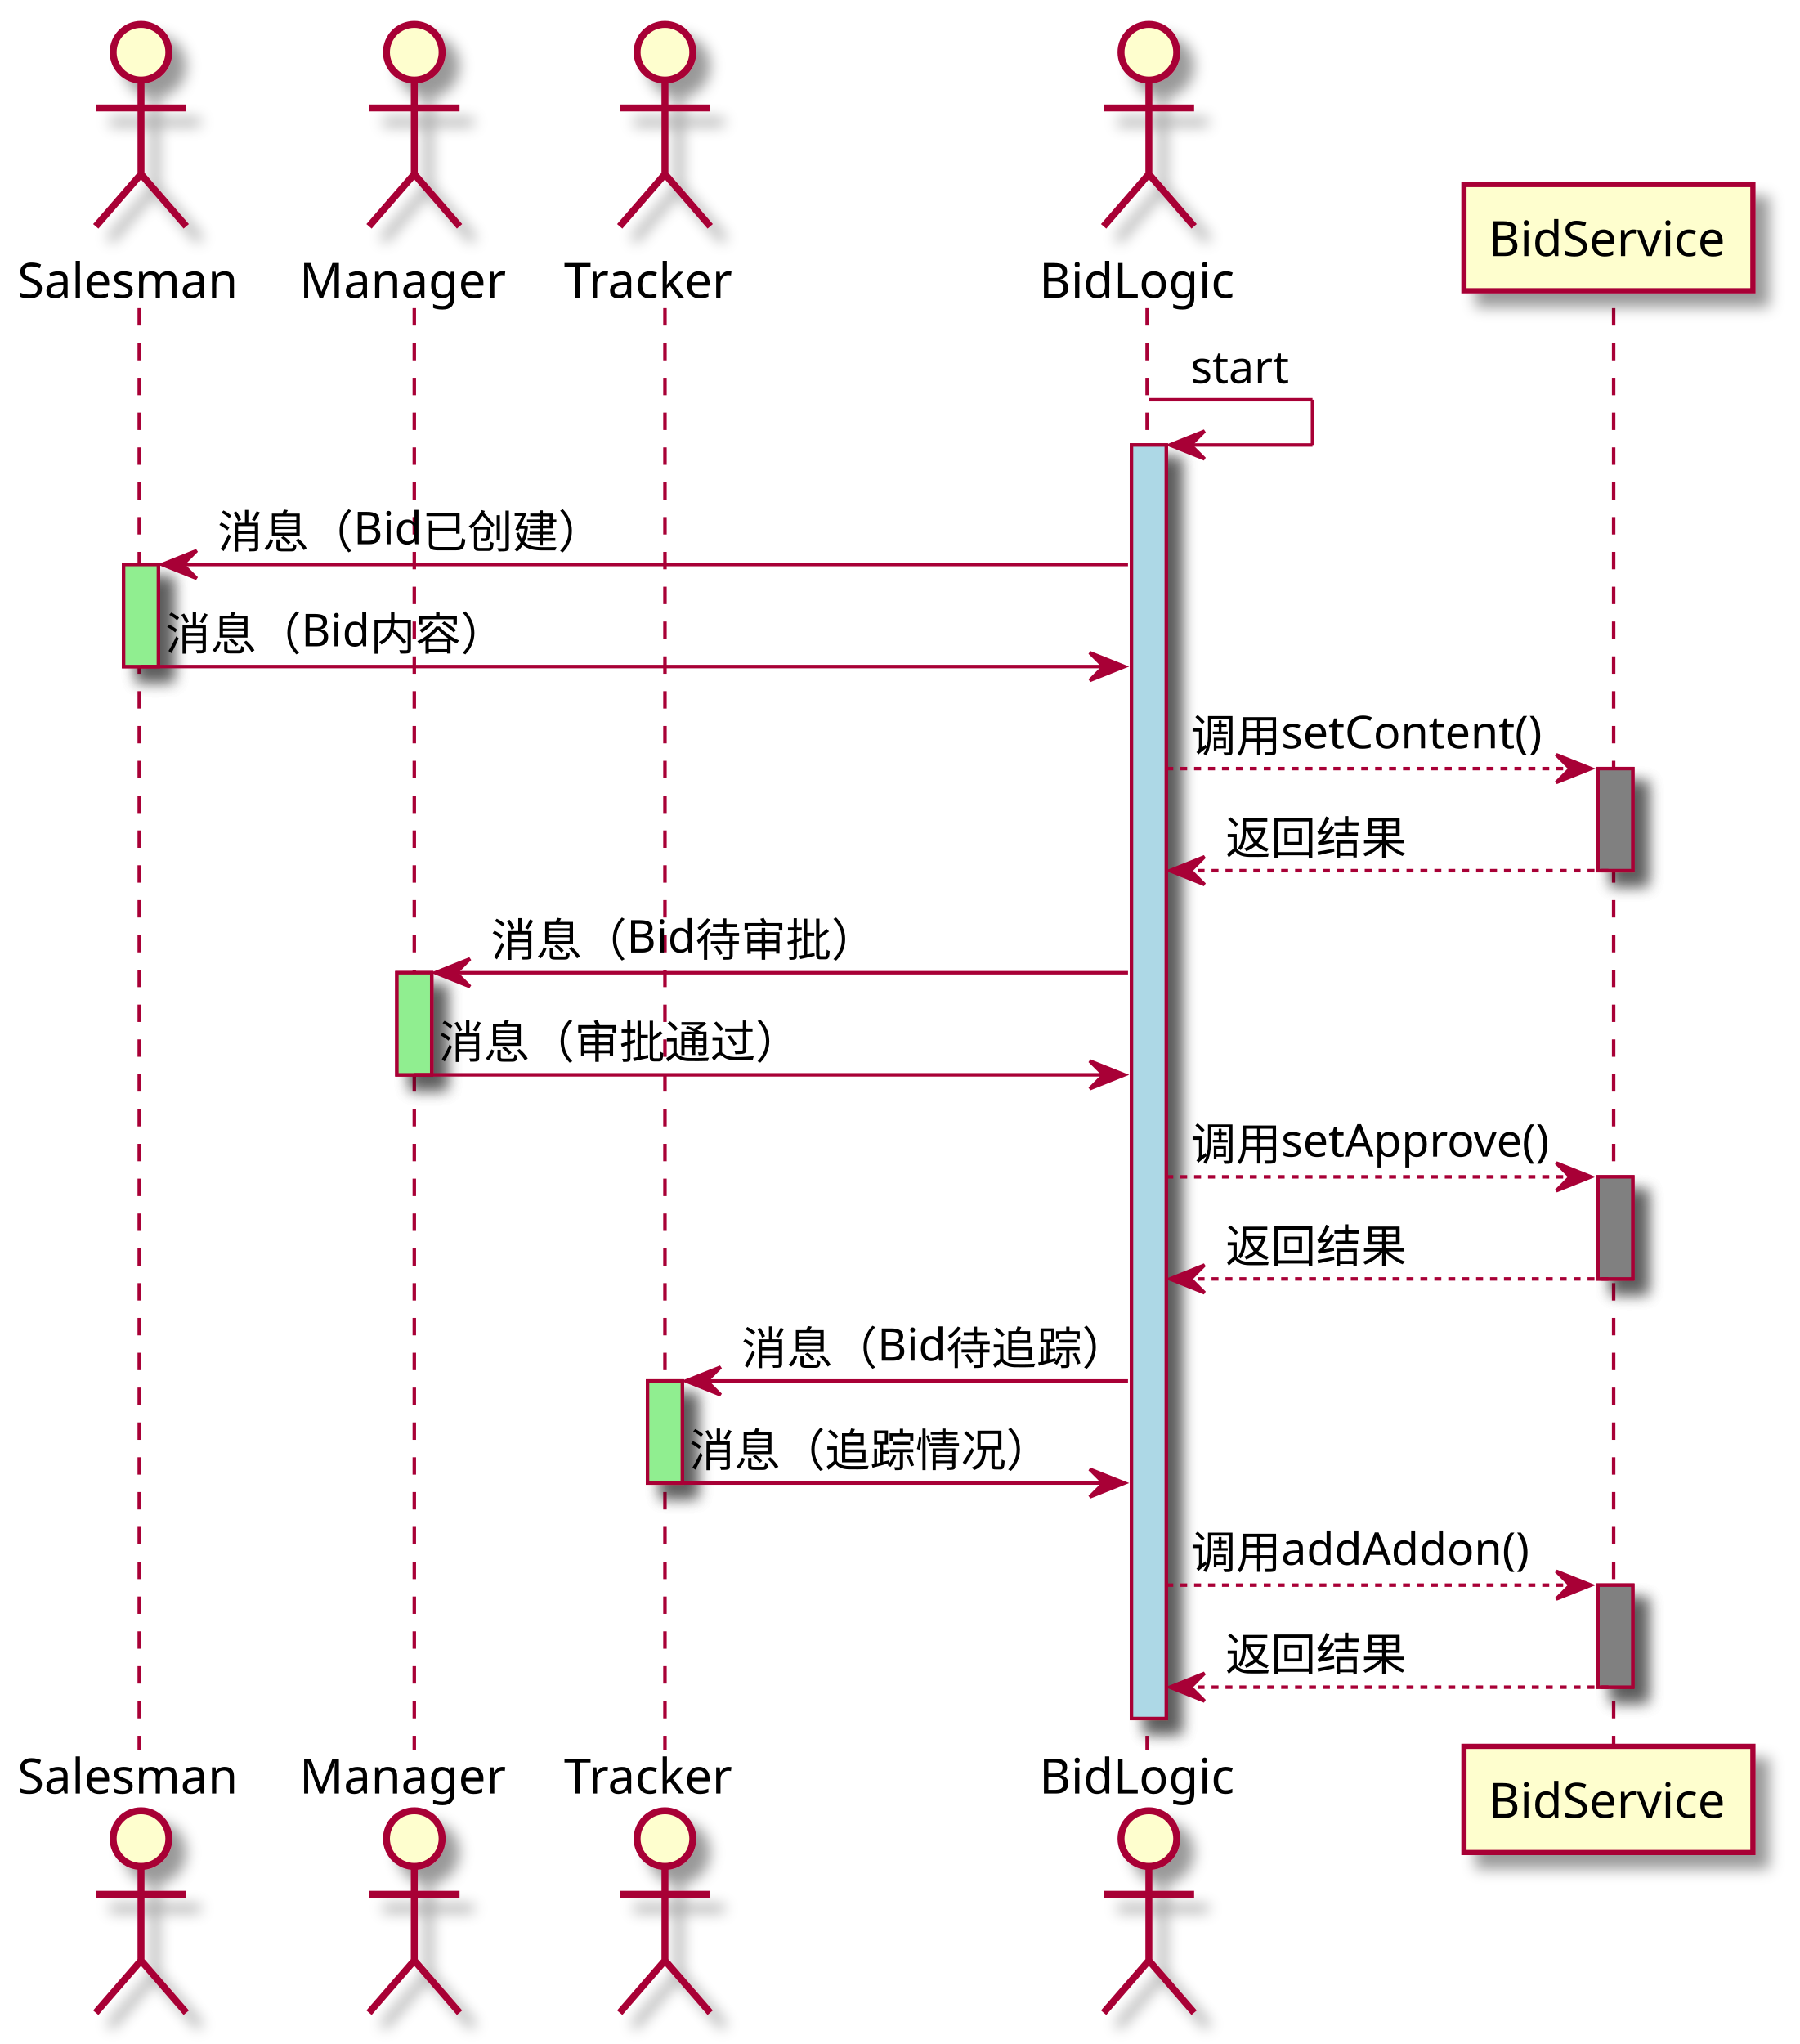
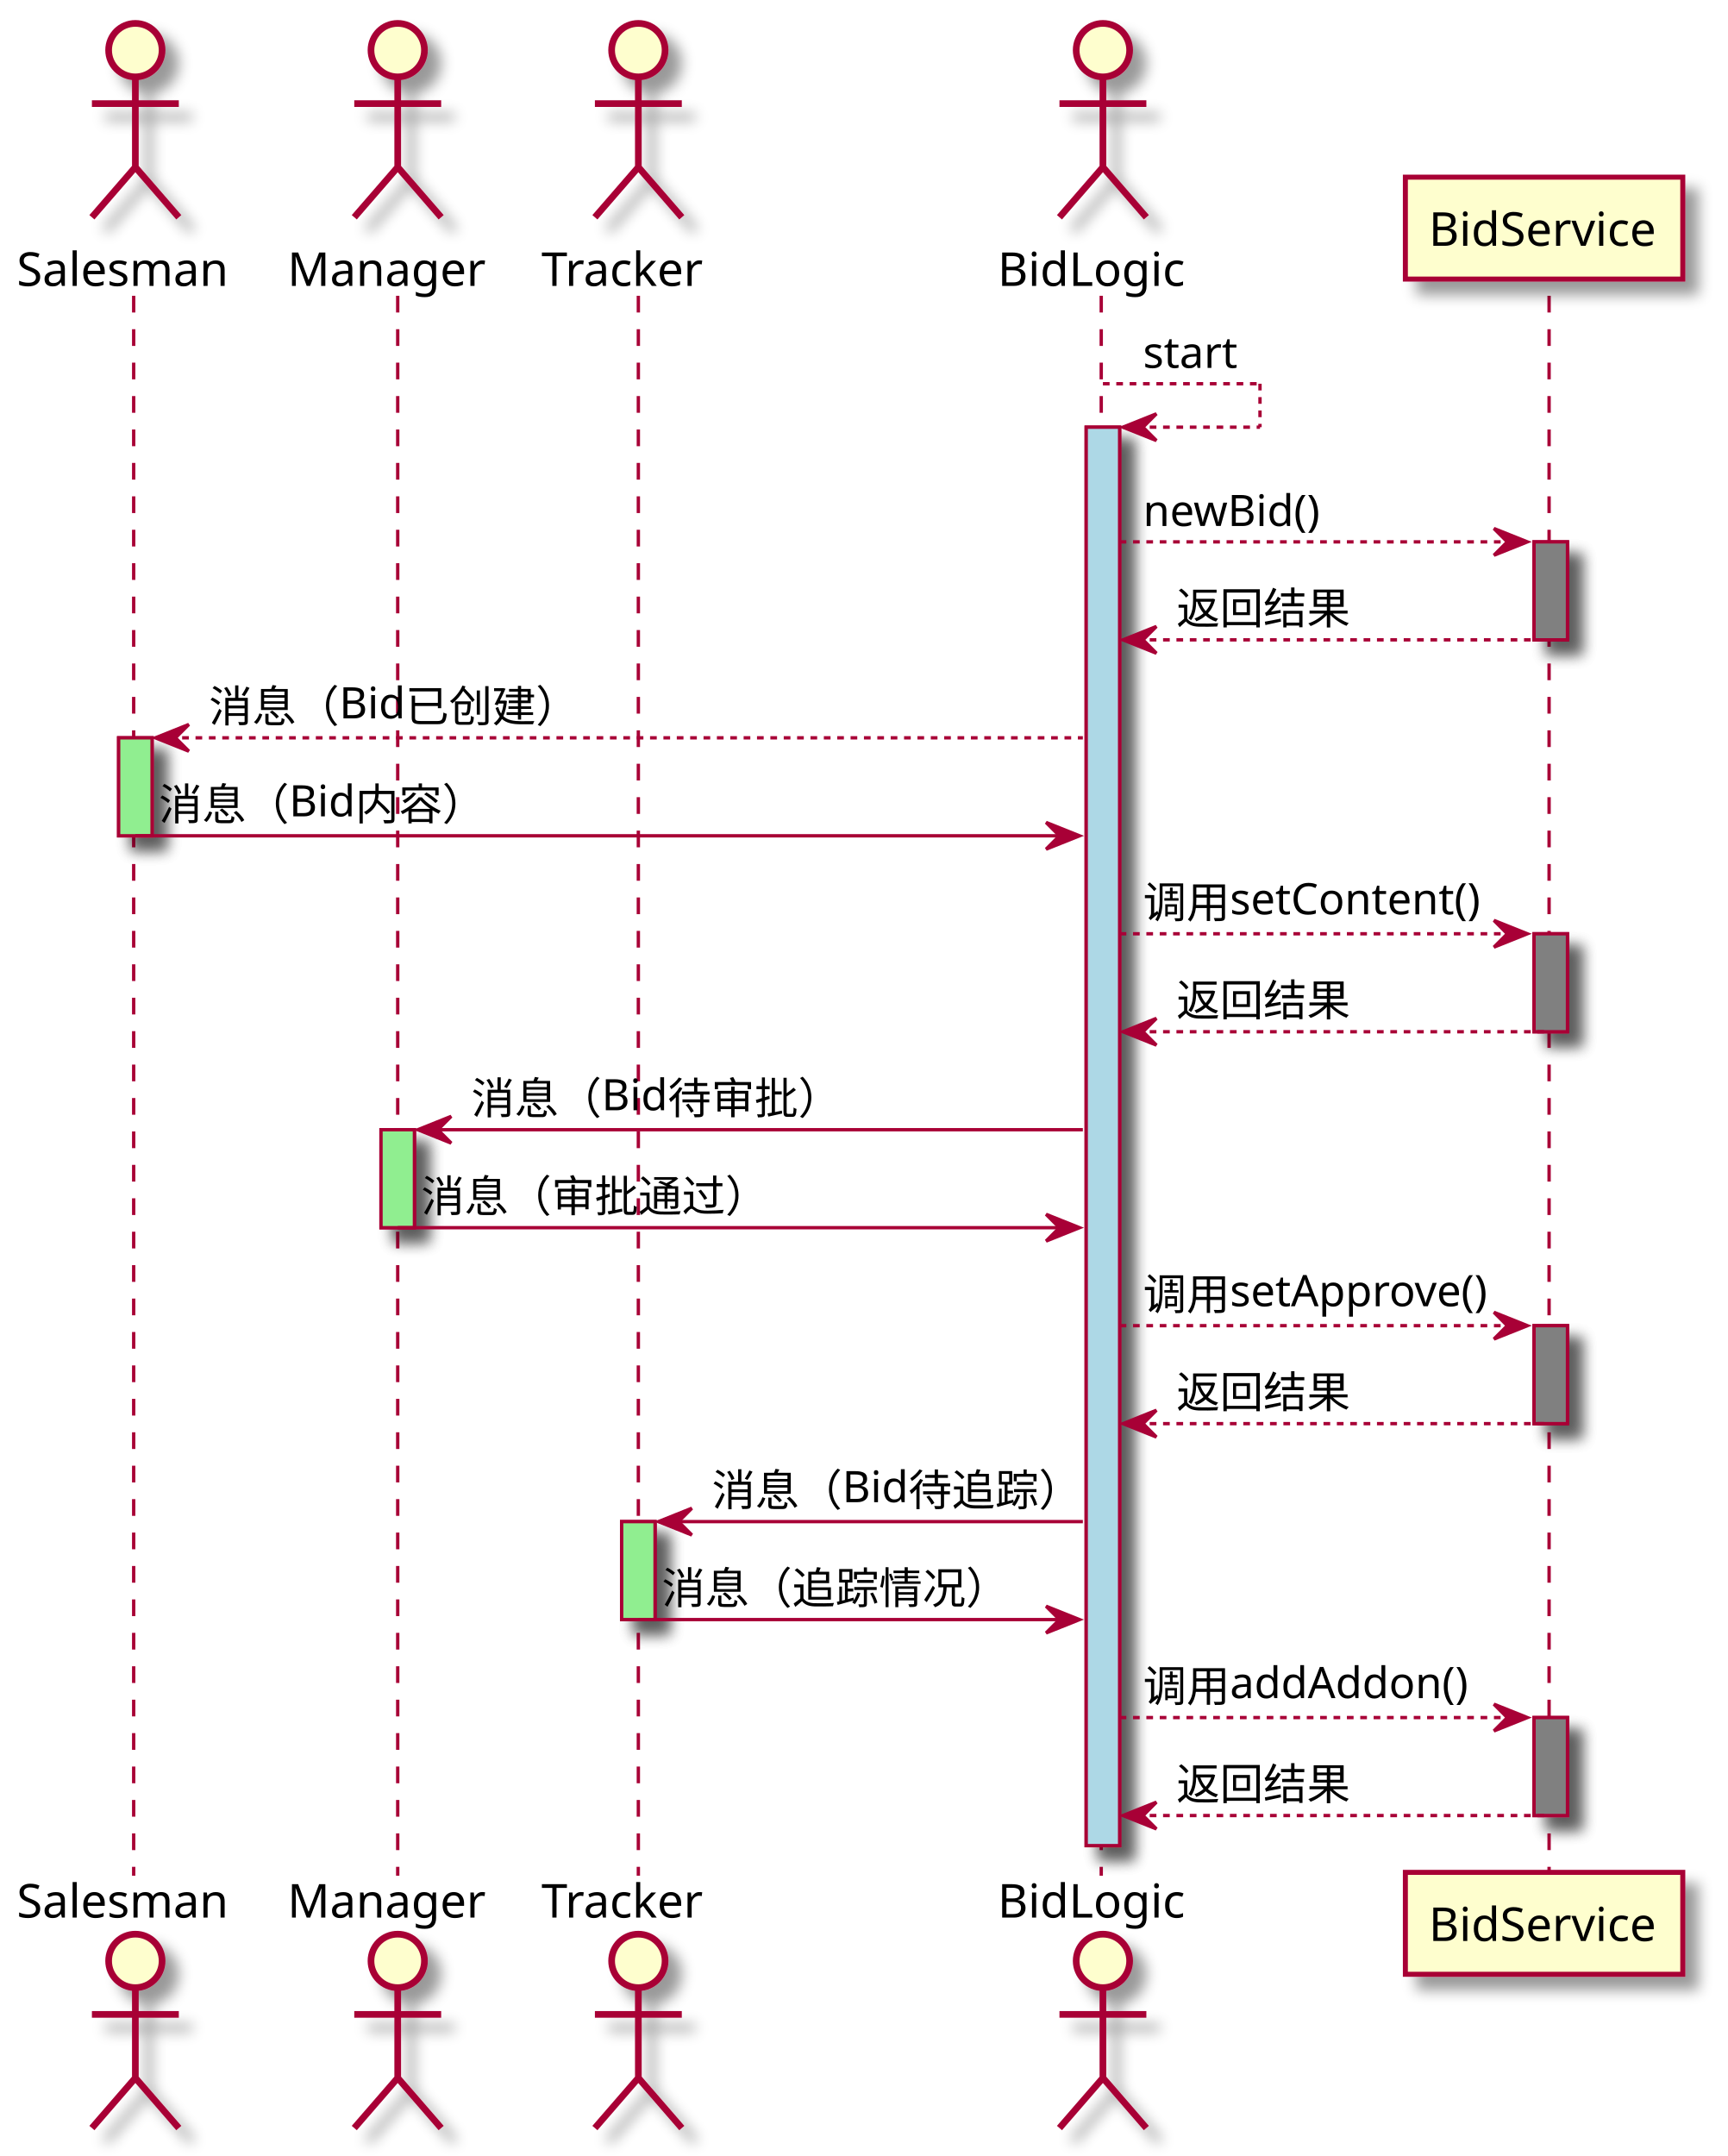
- <svg xmlns="http://www.w3.org/2000/svg" contentScriptType="application/ecmascript" contentStyleType="text/css" height="587px" preserveAspectRatio="none" style="width:517px;height:587px;background:#FFFFFF;" version="1.1" viewBox="0 0 517 587" width="517px" zoomAndPan="magnify">
+ <svg xmlns="http://www.w3.org/2000/svg" contentScriptType="application/ecmascript" contentStyleType="text/css" height="645px" preserveAspectRatio="none" style="width:517px;height:645px;background:#FFFFFF;" version="1.1" viewBox="0 0 517 645" width="517px" zoomAndPan="magnify">
  <defs>
-     <filter height="300%" id="f1casuvxxkwjbr" width="300%" x="-1" y="-1">
+     <filter height="300%" id="f1rg7att3wqbnz" width="300%" x="-1" y="-1">
      <feGaussianBlur result="blurOut" stdDeviation="2.0" />
      <feColorMatrix in="blurOut" result="blurOut2" type="matrix" values="0 0 0 0 0 0 0 0 0 0 0 0 0 0 0 0 0 0 .4 0" />
      <feOffset dx="4.0" dy="4.0" in="blurOut2" result="blurOut3" />
      <feBlend in="SourceGraphic" in2="blurOut3" mode="normal" />
    </filter>
  </defs>
  <g>
-     <rect fill="#90EE90" filter="url(#f1casuvxxkwjbr)" height="29.311" style="stroke:#A80036;stroke-width:1.0;" width="10" x="35.5" y="162.109" />
-     <rect fill="#90EE90" filter="url(#f1casuvxxkwjbr)" height="29.311" style="stroke:#A80036;stroke-width:1.0;" width="10" x="114" y="279.352" />
-     <rect fill="#90EE90" filter="url(#f1casuvxxkwjbr)" height="29.311" style="stroke:#A80036;stroke-width:1.0;" width="10" x="186" y="396.594" />
-     <rect fill="#ADD8E6" filter="url(#f1casuvxxkwjbr)" height="365.727" style="stroke:#A80036;stroke-width:1.0;" width="10" x="325" y="127.799" />
-     <rect fill="#808080" filter="url(#f1casuvxxkwjbr)" height="29.311" style="stroke:#A80036;stroke-width:1.0;" width="10" x="459" y="220.731" />
-     <rect fill="#808080" filter="url(#f1casuvxxkwjbr)" height="29.311" style="stroke:#A80036;stroke-width:1.0;" width="10" x="459" y="337.973" />
-     <rect fill="#808080" filter="url(#f1casuvxxkwjbr)" height="29.311" style="stroke:#A80036;stroke-width:1.0;" width="10" x="459" y="455.215" />
-     <line style="stroke:#A80036;stroke-width:1.0;stroke-dasharray:5.0,5.0;" x1="40" x2="40" y1="88.488" y2="502.525" />
-     <line style="stroke:#A80036;stroke-width:1.0;stroke-dasharray:5.0,5.0;" x1="119" x2="119" y1="88.488" y2="502.525" />
-     <line style="stroke:#A80036;stroke-width:1.0;stroke-dasharray:5.0,5.0;" x1="191" x2="191" y1="88.488" y2="502.525" />
-     <line style="stroke:#A80036;stroke-width:1.0;stroke-dasharray:5.0,5.0;" x1="329.5" x2="329.5" y1="88.488" y2="502.525" />
-     <line style="stroke:#A80036;stroke-width:1.0;stroke-dasharray:5.0,5.0;" x1="463.5" x2="463.5" y1="88.488" y2="502.525" />
+     <rect fill="#90EE90" filter="url(#f1rg7att3wqbnz)" height="29.311" style="stroke:#A80036;stroke-width:1.0;" width="10" x="35.5" y="220.731" />
+     <rect fill="#90EE90" filter="url(#f1rg7att3wqbnz)" height="29.311" style="stroke:#A80036;stroke-width:1.0;" width="10" x="114" y="337.973" />
+     <rect fill="#90EE90" filter="url(#f1rg7att3wqbnz)" height="29.311" style="stroke:#A80036;stroke-width:1.0;" width="10" x="186" y="455.215" />
+     <rect fill="#ADD8E6" filter="url(#f1rg7att3wqbnz)" height="424.348" style="stroke:#A80036;stroke-width:1.0;" width="10" x="325" y="127.799" />
+     <rect fill="#808080" filter="url(#f1rg7att3wqbnz)" height="29.311" style="stroke:#A80036;stroke-width:1.0;" width="10" x="459" y="162.109" />
+     <rect fill="#808080" filter="url(#f1rg7att3wqbnz)" height="29.311" style="stroke:#A80036;stroke-width:1.0;" width="10" x="459" y="279.352" />
+     <rect fill="#808080" filter="url(#f1rg7att3wqbnz)" height="29.311" style="stroke:#A80036;stroke-width:1.0;" width="10" x="459" y="396.594" />
+     <rect fill="#808080" filter="url(#f1rg7att3wqbnz)" height="29.311" style="stroke:#A80036;stroke-width:1.0;" width="10" x="459" y="513.836" />
+     <line style="stroke:#A80036;stroke-width:1.0;stroke-dasharray:5.0,5.0;" x1="40" x2="40" y1="88.488" y2="561.146" />
+     <line style="stroke:#A80036;stroke-width:1.0;stroke-dasharray:5.0,5.0;" x1="119" x2="119" y1="88.488" y2="561.146" />
+     <line style="stroke:#A80036;stroke-width:1.0;stroke-dasharray:5.0,5.0;" x1="191" x2="191" y1="88.488" y2="561.146" />
+     <line style="stroke:#A80036;stroke-width:1.0;stroke-dasharray:5.0,5.0;" x1="329.5" x2="329.5" y1="88.488" y2="561.146" />
+     <line style="stroke:#A80036;stroke-width:1.0;stroke-dasharray:5.0,5.0;" x1="463.5" x2="463.5" y1="88.488" y2="561.146" />
    <text fill="#000000" font-family="sans-serif" font-size="14" lengthAdjust="spacing" textLength="65" x="5" y="85.535">Salesman</text>
-     <ellipse cx="40.5" cy="15" fill="#FEFECE" filter="url(#f1casuvxxkwjbr)" rx="8" ry="8" style="stroke:#A80036;stroke-width:2.0;" />
-     <path d="M40.5,23 L40.5,50 M27.5,31 L53.5,31 M40.5,50 L27.5,65 M40.5,50 L53.5,65 " fill="none" filter="url(#f1casuvxxkwjbr)" style="stroke:#A80036;stroke-width:2.0;" />
-     <text fill="#000000" font-family="sans-serif" font-size="14" lengthAdjust="spacing" textLength="65" x="5" y="515.061">Salesman</text>
-     <ellipse cx="40.5" cy="528.014" fill="#FEFECE" filter="url(#f1casuvxxkwjbr)" rx="8" ry="8" style="stroke:#A80036;stroke-width:2.0;" />
-     <path d="M40.5,536.014 L40.5,563.014 M27.5,544.014 L53.5,544.014 M40.5,563.014 L27.5,578.014 M40.5,563.014 L53.5,578.014 " fill="none" filter="url(#f1casuvxxkwjbr)" style="stroke:#A80036;stroke-width:2.0;" />
+     <ellipse cx="40.5" cy="15" fill="#FEFECE" filter="url(#f1rg7att3wqbnz)" rx="8" ry="8" style="stroke:#A80036;stroke-width:2.0;" />
+     <path d="M40.5,23 L40.5,50 M27.5,31 L53.5,31 M40.5,50 L27.5,65 M40.5,50 L53.5,65 " fill="none" filter="url(#f1rg7att3wqbnz)" style="stroke:#A80036;stroke-width:2.0;" />
+     <text fill="#000000" font-family="sans-serif" font-size="14" lengthAdjust="spacing" textLength="65" x="5" y="573.682">Salesman</text>
+     <ellipse cx="40.5" cy="586.635" fill="#FEFECE" filter="url(#f1rg7att3wqbnz)" rx="8" ry="8" style="stroke:#A80036;stroke-width:2.0;" />
+     <path d="M40.5,594.635 L40.5,621.635 M27.5,602.635 L53.5,602.635 M40.5,621.635 L27.5,636.635 M40.5,621.635 L53.5,636.635 " fill="none" filter="url(#f1rg7att3wqbnz)" style="stroke:#A80036;stroke-width:2.0;" />
    <text fill="#000000" font-family="sans-serif" font-size="14" lengthAdjust="spacing" textLength="60" x="86" y="85.535">Manager</text>
-     <ellipse cx="119" cy="15" fill="#FEFECE" filter="url(#f1casuvxxkwjbr)" rx="8" ry="8" style="stroke:#A80036;stroke-width:2.0;" />
-     <path d="M119,23 L119,50 M106,31 L132,31 M119,50 L106,65 M119,50 L132,65 " fill="none" filter="url(#f1casuvxxkwjbr)" style="stroke:#A80036;stroke-width:2.0;" />
-     <text fill="#000000" font-family="sans-serif" font-size="14" lengthAdjust="spacing" textLength="60" x="86" y="515.061">Manager</text>
-     <ellipse cx="119" cy="528.014" fill="#FEFECE" filter="url(#f1casuvxxkwjbr)" rx="8" ry="8" style="stroke:#A80036;stroke-width:2.0;" />
-     <path d="M119,536.014 L119,563.014 M106,544.014 L132,544.014 M119,563.014 L106,578.014 M119,563.014 L132,578.014 " fill="none" filter="url(#f1casuvxxkwjbr)" style="stroke:#A80036;stroke-width:2.0;" />
+     <ellipse cx="119" cy="15" fill="#FEFECE" filter="url(#f1rg7att3wqbnz)" rx="8" ry="8" style="stroke:#A80036;stroke-width:2.0;" />
+     <path d="M119,23 L119,50 M106,31 L132,31 M119,50 L106,65 M119,50 L132,65 " fill="none" filter="url(#f1rg7att3wqbnz)" style="stroke:#A80036;stroke-width:2.0;" />
+     <text fill="#000000" font-family="sans-serif" font-size="14" lengthAdjust="spacing" textLength="60" x="86" y="573.682">Manager</text>
+     <ellipse cx="119" cy="586.635" fill="#FEFECE" filter="url(#f1rg7att3wqbnz)" rx="8" ry="8" style="stroke:#A80036;stroke-width:2.0;" />
+     <path d="M119,594.635 L119,621.635 M106,602.635 L132,602.635 M119,621.635 L106,636.635 M119,621.635 L132,636.635 " fill="none" filter="url(#f1rg7att3wqbnz)" style="stroke:#A80036;stroke-width:2.0;" />
    <text fill="#000000" font-family="sans-serif" font-size="14" lengthAdjust="spacing" textLength="52" x="162" y="85.535">Tracker</text>
-     <ellipse cx="191" cy="15" fill="#FEFECE" filter="url(#f1casuvxxkwjbr)" rx="8" ry="8" style="stroke:#A80036;stroke-width:2.0;" />
-     <path d="M191,23 L191,50 M178,31 L204,31 M191,50 L178,65 M191,50 L204,65 " fill="none" filter="url(#f1casuvxxkwjbr)" style="stroke:#A80036;stroke-width:2.0;" />
-     <text fill="#000000" font-family="sans-serif" font-size="14" lengthAdjust="spacing" textLength="52" x="162" y="515.061">Tracker</text>
-     <ellipse cx="191" cy="528.014" fill="#FEFECE" filter="url(#f1casuvxxkwjbr)" rx="8" ry="8" style="stroke:#A80036;stroke-width:2.0;" />
-     <path d="M191,536.014 L191,563.014 M178,544.014 L204,544.014 M191,563.014 L178,578.014 M191,563.014 L204,578.014 " fill="none" filter="url(#f1casuvxxkwjbr)" style="stroke:#A80036;stroke-width:2.0;" />
+     <ellipse cx="191" cy="15" fill="#FEFECE" filter="url(#f1rg7att3wqbnz)" rx="8" ry="8" style="stroke:#A80036;stroke-width:2.0;" />
+     <path d="M191,23 L191,50 M178,31 L204,31 M191,50 L178,65 M191,50 L204,65 " fill="none" filter="url(#f1rg7att3wqbnz)" style="stroke:#A80036;stroke-width:2.0;" />
+     <text fill="#000000" font-family="sans-serif" font-size="14" lengthAdjust="spacing" textLength="52" x="162" y="573.682">Tracker</text>
+     <ellipse cx="191" cy="586.635" fill="#FEFECE" filter="url(#f1rg7att3wqbnz)" rx="8" ry="8" style="stroke:#A80036;stroke-width:2.0;" />
+     <path d="M191,594.635 L191,621.635 M178,602.635 L204,602.635 M191,621.635 L178,636.635 M191,621.635 L204,636.635 " fill="none" filter="url(#f1rg7att3wqbnz)" style="stroke:#A80036;stroke-width:2.0;" />
    <text fill="#000000" font-family="sans-serif" font-size="14" lengthAdjust="spacing" textLength="57" x="298.5" y="85.535">BidLogic</text>
-     <ellipse cx="330" cy="15" fill="#FEFECE" filter="url(#f1casuvxxkwjbr)" rx="8" ry="8" style="stroke:#A80036;stroke-width:2.0;" />
-     <path d="M330,23 L330,50 M317,31 L343,31 M330,50 L317,65 M330,50 L343,65 " fill="none" filter="url(#f1casuvxxkwjbr)" style="stroke:#A80036;stroke-width:2.0;" />
-     <text fill="#000000" font-family="sans-serif" font-size="14" lengthAdjust="spacing" textLength="57" x="298.5" y="515.061">BidLogic</text>
-     <ellipse cx="330" cy="528.014" fill="#FEFECE" filter="url(#f1casuvxxkwjbr)" rx="8" ry="8" style="stroke:#A80036;stroke-width:2.0;" />
-     <path d="M330,536.014 L330,563.014 M317,544.014 L343,544.014 M330,563.014 L317,578.014 M330,563.014 L343,578.014 " fill="none" filter="url(#f1casuvxxkwjbr)" style="stroke:#A80036;stroke-width:2.0;" />
-     <rect fill="#FEFECE" filter="url(#f1casuvxxkwjbr)" height="30.488" style="stroke:#A80036;stroke-width:1.5;" width="83" x="420.5" y="53" />
+     <ellipse cx="330" cy="15" fill="#FEFECE" filter="url(#f1rg7att3wqbnz)" rx="8" ry="8" style="stroke:#A80036;stroke-width:2.0;" />
+     <path d="M330,23 L330,50 M317,31 L343,31 M330,50 L317,65 M330,50 L343,65 " fill="none" filter="url(#f1rg7att3wqbnz)" style="stroke:#A80036;stroke-width:2.0;" />
+     <text fill="#000000" font-family="sans-serif" font-size="14" lengthAdjust="spacing" textLength="57" x="298.5" y="573.682">BidLogic</text>
+     <ellipse cx="330" cy="586.635" fill="#FEFECE" filter="url(#f1rg7att3wqbnz)" rx="8" ry="8" style="stroke:#A80036;stroke-width:2.0;" />
+     <path d="M330,594.635 L330,621.635 M317,602.635 L343,602.635 M330,621.635 L317,636.635 M330,621.635 L343,636.635 " fill="none" filter="url(#f1rg7att3wqbnz)" style="stroke:#A80036;stroke-width:2.0;" />
+     <rect fill="#FEFECE" filter="url(#f1rg7att3wqbnz)" height="30.488" style="stroke:#A80036;stroke-width:1.5;" width="83" x="420.5" y="53" />
    <text fill="#000000" font-family="sans-serif" font-size="14" lengthAdjust="spacing" textLength="69" x="427.5" y="73.535">BidService</text>
-     <rect fill="#FEFECE" filter="url(#f1casuvxxkwjbr)" height="30.488" style="stroke:#A80036;stroke-width:1.5;" width="83" x="420.5" y="501.525" />
-     <text fill="#000000" font-family="sans-serif" font-size="14" lengthAdjust="spacing" textLength="69" x="427.5" y="522.061">BidService</text>
-     <rect fill="#90EE90" filter="url(#f1casuvxxkwjbr)" height="29.311" style="stroke:#A80036;stroke-width:1.0;" width="10" x="35.5" y="162.109" />
-     <rect fill="#90EE90" filter="url(#f1casuvxxkwjbr)" height="29.311" style="stroke:#A80036;stroke-width:1.0;" width="10" x="114" y="279.352" />
-     <rect fill="#90EE90" filter="url(#f1casuvxxkwjbr)" height="29.311" style="stroke:#A80036;stroke-width:1.0;" width="10" x="186" y="396.594" />
-     <rect fill="#ADD8E6" filter="url(#f1casuvxxkwjbr)" height="365.727" style="stroke:#A80036;stroke-width:1.0;" width="10" x="325" y="127.799" />
-     <rect fill="#808080" filter="url(#f1casuvxxkwjbr)" height="29.311" style="stroke:#A80036;stroke-width:1.0;" width="10" x="459" y="220.731" />
-     <rect fill="#808080" filter="url(#f1casuvxxkwjbr)" height="29.311" style="stroke:#A80036;stroke-width:1.0;" width="10" x="459" y="337.973" />
-     <rect fill="#808080" filter="url(#f1casuvxxkwjbr)" height="29.311" style="stroke:#A80036;stroke-width:1.0;" width="10" x="459" y="455.215" />
-     <line style="stroke:#A80036;stroke-width:1.0;" x1="330" x2="377" y1="114.799" y2="114.799" />
-     <line style="stroke:#A80036;stroke-width:1.0;" x1="377" x2="377" y1="114.799" y2="127.799" />
-     <line style="stroke:#A80036;stroke-width:1.0;" x1="336" x2="377" y1="127.799" y2="127.799" />
+     <rect fill="#FEFECE" filter="url(#f1rg7att3wqbnz)" height="30.488" style="stroke:#A80036;stroke-width:1.5;" width="83" x="420.5" y="560.146" />
+     <text fill="#000000" font-family="sans-serif" font-size="14" lengthAdjust="spacing" textLength="69" x="427.5" y="580.682">BidService</text>
+     <rect fill="#90EE90" filter="url(#f1rg7att3wqbnz)" height="29.311" style="stroke:#A80036;stroke-width:1.0;" width="10" x="35.5" y="220.731" />
+     <rect fill="#90EE90" filter="url(#f1rg7att3wqbnz)" height="29.311" style="stroke:#A80036;stroke-width:1.0;" width="10" x="114" y="337.973" />
+     <rect fill="#90EE90" filter="url(#f1rg7att3wqbnz)" height="29.311" style="stroke:#A80036;stroke-width:1.0;" width="10" x="186" y="455.215" />
+     <rect fill="#ADD8E6" filter="url(#f1rg7att3wqbnz)" height="424.348" style="stroke:#A80036;stroke-width:1.0;" width="10" x="325" y="127.799" />
+     <rect fill="#808080" filter="url(#f1rg7att3wqbnz)" height="29.311" style="stroke:#A80036;stroke-width:1.0;" width="10" x="459" y="162.109" />
+     <rect fill="#808080" filter="url(#f1rg7att3wqbnz)" height="29.311" style="stroke:#A80036;stroke-width:1.0;" width="10" x="459" y="279.352" />
+     <rect fill="#808080" filter="url(#f1rg7att3wqbnz)" height="29.311" style="stroke:#A80036;stroke-width:1.0;" width="10" x="459" y="396.594" />
+     <rect fill="#808080" filter="url(#f1rg7att3wqbnz)" height="29.311" style="stroke:#A80036;stroke-width:1.0;" width="10" x="459" y="513.836" />
+     <line style="stroke:#A80036;stroke-width:1.0;stroke-dasharray:2.0,2.0;" x1="330" x2="377" y1="114.799" y2="114.799" />
+     <line style="stroke:#A80036;stroke-width:1.0;stroke-dasharray:2.0,2.0;" x1="377" x2="377" y1="114.799" y2="127.799" />
+     <line style="stroke:#A80036;stroke-width:1.0;stroke-dasharray:2.0,2.0;" x1="336" x2="377" y1="127.799" y2="127.799" />
    <polygon fill="#A80036" points="346,123.799,336,127.799,346,131.799,342,127.799" style="stroke:#A80036;stroke-width:1.0;" />
    <text fill="#000000" font-family="sans-serif" font-size="13" lengthAdjust="spacing" textLength="29" x="342" y="110.057">start</text>
-     <polygon fill="#A80036" points="56.5,158.109,46.5,162.109,56.5,166.109,52.5,162.109" style="stroke:#A80036;stroke-width:1.0;" />
-     <line style="stroke:#A80036;stroke-width:1.0;" x1="50.5" x2="324" y1="162.109" y2="162.109" />
-     <text fill="#000000" font-family="sans-serif" font-size="13" lengthAdjust="spacing" textLength="110" x="62.5" y="157.367">消息（Bid已创建）</text>
-     <polygon fill="#A80036" points="313,187.42,323,191.42,313,195.42,317,191.42" style="stroke:#A80036;stroke-width:1.0;" />
-     <line style="stroke:#A80036;stroke-width:1.0;" x1="40.5" x2="319" y1="191.42" y2="191.42" />
-     <text fill="#000000" font-family="sans-serif" font-size="13" lengthAdjust="spacing" textLength="97" x="47.5" y="186.678">消息（Bid内容）</text>
-     <polygon fill="#A80036" points="447,216.731,457,220.731,447,224.731,451,220.731" style="stroke:#A80036;stroke-width:1.0;" />
-     <line style="stroke:#A80036;stroke-width:1.0;stroke-dasharray:2.0,2.0;" x1="335" x2="453" y1="220.731" y2="220.731" />
-     <text fill="#000000" font-family="sans-serif" font-size="13" lengthAdjust="spacing" textLength="103" x="342" y="215.988">调用setContent()</text>
-     <polygon fill="#A80036" points="346,246.041,336,250.041,346,254.041,342,250.041" style="stroke:#A80036;stroke-width:1.0;" />
-     <line style="stroke:#A80036;stroke-width:1.0;stroke-dasharray:2.0,2.0;" x1="340" x2="463" y1="250.041" y2="250.041" />
-     <text fill="#000000" font-family="sans-serif" font-size="13" lengthAdjust="spacing" textLength="52" x="352" y="245.299">返回结果</text>
-     <polygon fill="#A80036" points="135,275.352,125,279.352,135,283.352,131,279.352" style="stroke:#A80036;stroke-width:1.0;" />
-     <line style="stroke:#A80036;stroke-width:1.0;" x1="129" x2="324" y1="279.352" y2="279.352" />
-     <text fill="#000000" font-family="sans-serif" font-size="13" lengthAdjust="spacing" textLength="110" x="141" y="274.609">消息（Bid待审批）</text>
-     <polygon fill="#A80036" points="313,304.662,323,308.662,313,312.662,317,308.662" style="stroke:#A80036;stroke-width:1.0;" />
-     <line style="stroke:#A80036;stroke-width:1.0;" x1="119" x2="319" y1="308.662" y2="308.662" />
-     <text fill="#000000" font-family="sans-serif" font-size="13" lengthAdjust="spacing" textLength="104" x="126" y="303.92">消息（审批通过）</text>
-     <polygon fill="#A80036" points="447,333.973,457,337.973,447,341.973,451,337.973" style="stroke:#A80036;stroke-width:1.0;" />
-     <line style="stroke:#A80036;stroke-width:1.0;stroke-dasharray:2.0,2.0;" x1="335" x2="453" y1="337.973" y2="337.973" />
-     <text fill="#000000" font-family="sans-serif" font-size="13" lengthAdjust="spacing" textLength="105" x="342" y="333.231">调用setApprove()</text>
-     <polygon fill="#A80036" points="346,363.283,336,367.283,346,371.283,342,367.283" style="stroke:#A80036;stroke-width:1.0;" />
-     <line style="stroke:#A80036;stroke-width:1.0;stroke-dasharray:2.0,2.0;" x1="340" x2="463" y1="367.283" y2="367.283" />
-     <text fill="#000000" font-family="sans-serif" font-size="13" lengthAdjust="spacing" textLength="52" x="352" y="362.541">返回结果</text>
-     <polygon fill="#A80036" points="207,392.594,197,396.594,207,400.594,203,396.594" style="stroke:#A80036;stroke-width:1.0;" />
-     <line style="stroke:#A80036;stroke-width:1.0;" x1="201" x2="324" y1="396.594" y2="396.594" />
-     <text fill="#000000" font-family="sans-serif" font-size="13" lengthAdjust="spacing" textLength="110" x="213" y="391.852">消息（Bid待追踪）</text>
-     <polygon fill="#A80036" points="313,421.904,323,425.904,313,429.904,317,425.904" style="stroke:#A80036;stroke-width:1.0;" />
-     <line style="stroke:#A80036;stroke-width:1.0;" x1="191" x2="319" y1="425.904" y2="425.904" />
-     <text fill="#000000" font-family="sans-serif" font-size="13" lengthAdjust="spacing" textLength="104" x="198" y="421.162">消息（追踪情况）</text>
-     <polygon fill="#A80036" points="447,451.215,457,455.215,447,459.215,451,455.215" style="stroke:#A80036;stroke-width:1.0;" />
-     <line style="stroke:#A80036;stroke-width:1.0;stroke-dasharray:2.0,2.0;" x1="335" x2="453" y1="455.215" y2="455.215" />
-     <text fill="#000000" font-family="sans-serif" font-size="13" lengthAdjust="spacing" textLength="98" x="342" y="450.473">调用addAddon()</text>
-     <polygon fill="#A80036" points="346,480.525,336,484.525,346,488.525,342,484.525" style="stroke:#A80036;stroke-width:1.0;" />
-     <line style="stroke:#A80036;stroke-width:1.0;stroke-dasharray:2.0,2.0;" x1="340" x2="463" y1="484.525" y2="484.525" />
-     <text fill="#000000" font-family="sans-serif" font-size="13" lengthAdjust="spacing" textLength="52" x="352" y="479.783">返回结果</text>
+     <polygon fill="#A80036" points="447,158.109,457,162.109,447,166.109,451,162.109" style="stroke:#A80036;stroke-width:1.0;" />
+     <line style="stroke:#A80036;stroke-width:1.0;stroke-dasharray:2.0,2.0;" x1="335" x2="453" y1="162.109" y2="162.109" />
+     <text fill="#000000" font-family="sans-serif" font-size="13" lengthAdjust="spacing" textLength="52" x="342" y="157.367">newBid()</text>
+     <polygon fill="#A80036" points="346,187.42,336,191.42,346,195.42,342,191.42" style="stroke:#A80036;stroke-width:1.0;" />
+     <line style="stroke:#A80036;stroke-width:1.0;stroke-dasharray:2.0,2.0;" x1="340" x2="463" y1="191.42" y2="191.42" />
+     <text fill="#000000" font-family="sans-serif" font-size="13" lengthAdjust="spacing" textLength="52" x="352" y="186.678">返回结果</text>
+     <polygon fill="#A80036" points="56.5,216.731,46.5,220.731,56.5,224.731,52.5,220.731" style="stroke:#A80036;stroke-width:1.0;" />
+     <line style="stroke:#A80036;stroke-width:1.0;stroke-dasharray:2.0,2.0;" x1="50.5" x2="324" y1="220.731" y2="220.731" />
+     <text fill="#000000" font-family="sans-serif" font-size="13" lengthAdjust="spacing" textLength="110" x="62.5" y="215.988">消息（Bid已创建）</text>
+     <polygon fill="#A80036" points="313,246.041,323,250.041,313,254.041,317,250.041" style="stroke:#A80036;stroke-width:1.0;" />
+     <line style="stroke:#A80036;stroke-width:1.0;" x1="40.5" x2="319" y1="250.041" y2="250.041" />
+     <text fill="#000000" font-family="sans-serif" font-size="13" lengthAdjust="spacing" textLength="97" x="47.5" y="245.299">消息（Bid内容）</text>
+     <polygon fill="#A80036" points="447,275.352,457,279.352,447,283.352,451,279.352" style="stroke:#A80036;stroke-width:1.0;" />
+     <line style="stroke:#A80036;stroke-width:1.0;stroke-dasharray:2.0,2.0;" x1="335" x2="453" y1="279.352" y2="279.352" />
+     <text fill="#000000" font-family="sans-serif" font-size="13" lengthAdjust="spacing" textLength="103" x="342" y="274.609">调用setContent()</text>
+     <polygon fill="#A80036" points="346,304.662,336,308.662,346,312.662,342,308.662" style="stroke:#A80036;stroke-width:1.0;" />
+     <line style="stroke:#A80036;stroke-width:1.0;stroke-dasharray:2.0,2.0;" x1="340" x2="463" y1="308.662" y2="308.662" />
+     <text fill="#000000" font-family="sans-serif" font-size="13" lengthAdjust="spacing" textLength="52" x="352" y="303.92">返回结果</text>
+     <polygon fill="#A80036" points="135,333.973,125,337.973,135,341.973,131,337.973" style="stroke:#A80036;stroke-width:1.0;" />
+     <line style="stroke:#A80036;stroke-width:1.0;" x1="129" x2="324" y1="337.973" y2="337.973" />
+     <text fill="#000000" font-family="sans-serif" font-size="13" lengthAdjust="spacing" textLength="110" x="141" y="333.231">消息（Bid待审批）</text>
+     <polygon fill="#A80036" points="313,363.283,323,367.283,313,371.283,317,367.283" style="stroke:#A80036;stroke-width:1.0;" />
+     <line style="stroke:#A80036;stroke-width:1.0;" x1="119" x2="319" y1="367.283" y2="367.283" />
+     <text fill="#000000" font-family="sans-serif" font-size="13" lengthAdjust="spacing" textLength="104" x="126" y="362.541">消息（审批通过）</text>
+     <polygon fill="#A80036" points="447,392.594,457,396.594,447,400.594,451,396.594" style="stroke:#A80036;stroke-width:1.0;" />
+     <line style="stroke:#A80036;stroke-width:1.0;stroke-dasharray:2.0,2.0;" x1="335" x2="453" y1="396.594" y2="396.594" />
+     <text fill="#000000" font-family="sans-serif" font-size="13" lengthAdjust="spacing" textLength="105" x="342" y="391.852">调用setApprove()</text>
+     <polygon fill="#A80036" points="346,421.904,336,425.904,346,429.904,342,425.904" style="stroke:#A80036;stroke-width:1.0;" />
+     <line style="stroke:#A80036;stroke-width:1.0;stroke-dasharray:2.0,2.0;" x1="340" x2="463" y1="425.904" y2="425.904" />
+     <text fill="#000000" font-family="sans-serif" font-size="13" lengthAdjust="spacing" textLength="52" x="352" y="421.162">返回结果</text>
+     <polygon fill="#A80036" points="207,451.215,197,455.215,207,459.215,203,455.215" style="stroke:#A80036;stroke-width:1.0;" />
+     <line style="stroke:#A80036;stroke-width:1.0;" x1="201" x2="324" y1="455.215" y2="455.215" />
+     <text fill="#000000" font-family="sans-serif" font-size="13" lengthAdjust="spacing" textLength="110" x="213" y="450.473">消息（Bid待追踪）</text>
+     <polygon fill="#A80036" points="313,480.525,323,484.525,313,488.525,317,484.525" style="stroke:#A80036;stroke-width:1.0;" />
+     <line style="stroke:#A80036;stroke-width:1.0;" x1="191" x2="319" y1="484.525" y2="484.525" />
+     <text fill="#000000" font-family="sans-serif" font-size="13" lengthAdjust="spacing" textLength="104" x="198" y="479.783">消息（追踪情况）</text>
+     <polygon fill="#A80036" points="447,509.836,457,513.836,447,517.836,451,513.836" style="stroke:#A80036;stroke-width:1.0;" />
+     <line style="stroke:#A80036;stroke-width:1.0;stroke-dasharray:2.0,2.0;" x1="335" x2="453" y1="513.836" y2="513.836" />
+     <text fill="#000000" font-family="sans-serif" font-size="13" lengthAdjust="spacing" textLength="98" x="342" y="509.094">调用addAddon()</text>
+     <polygon fill="#A80036" points="346,539.146,336,543.146,346,547.146,342,543.146" style="stroke:#A80036;stroke-width:1.0;" />
+     <line style="stroke:#A80036;stroke-width:1.0;stroke-dasharray:2.0,2.0;" x1="340" x2="463" y1="543.146" y2="543.146" />
+     <text fill="#000000" font-family="sans-serif" font-size="13" lengthAdjust="spacing" textLength="52" x="352" y="538.404">返回结果</text>
  </g>
</svg>
